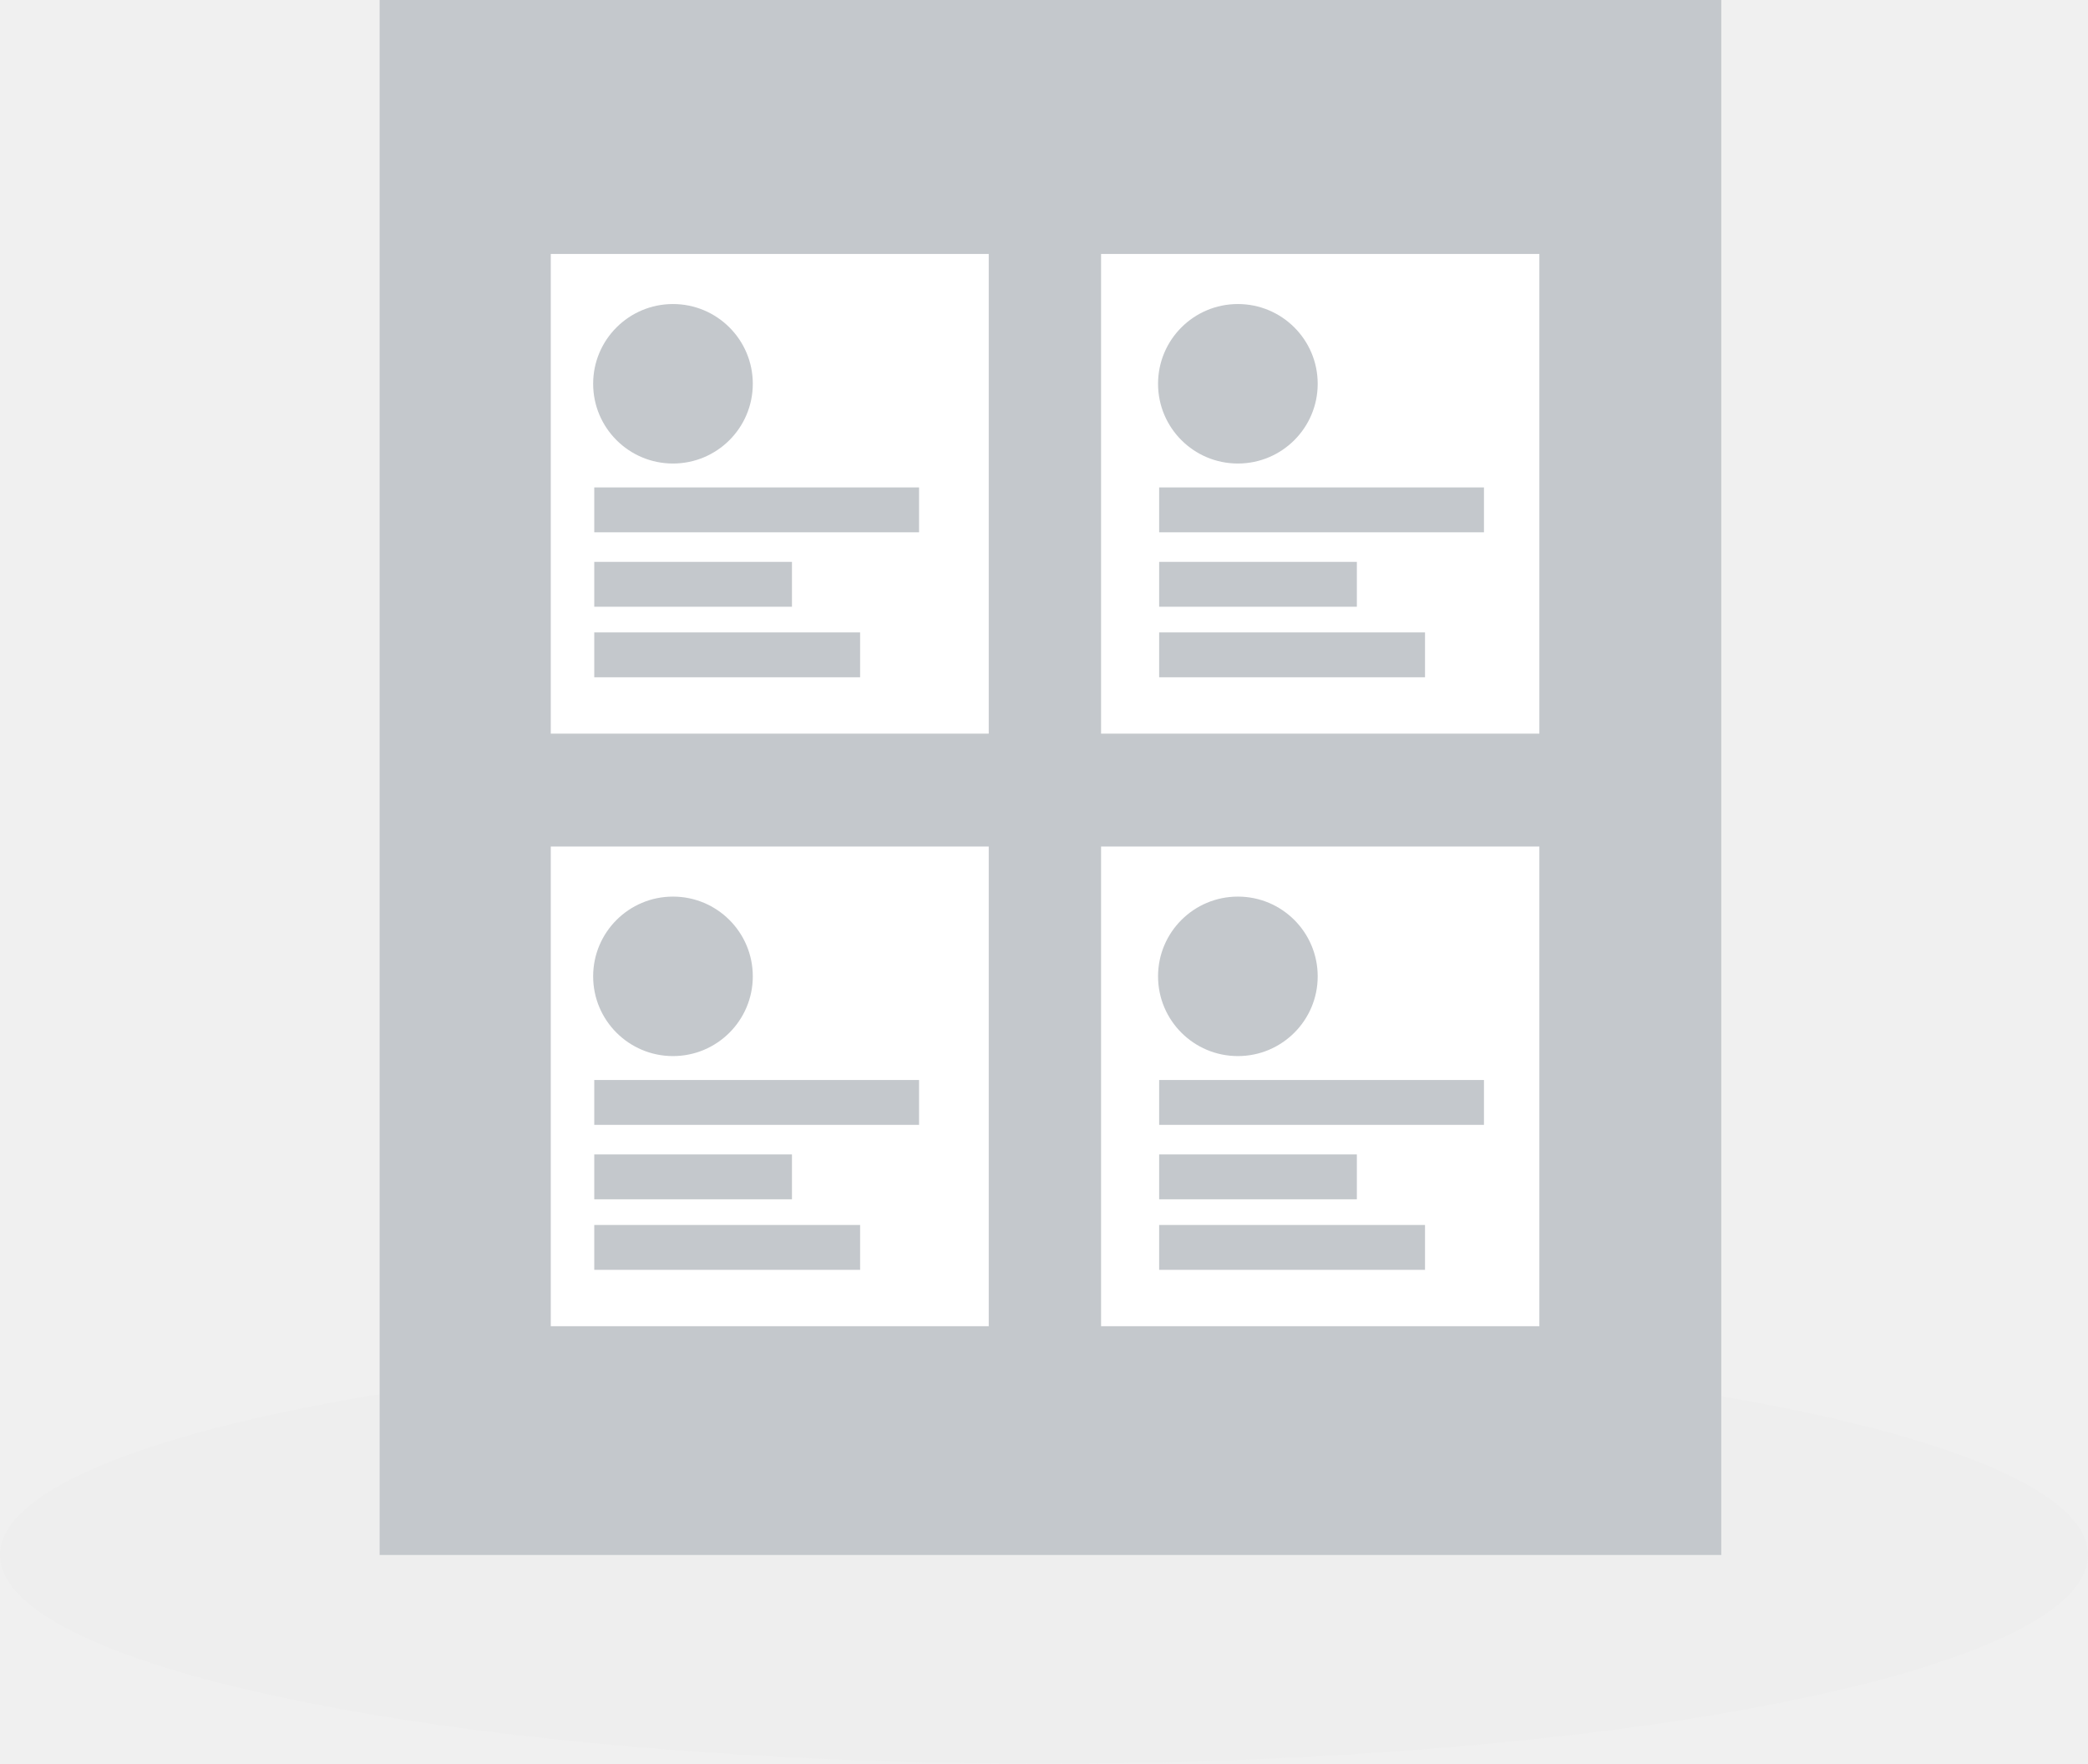
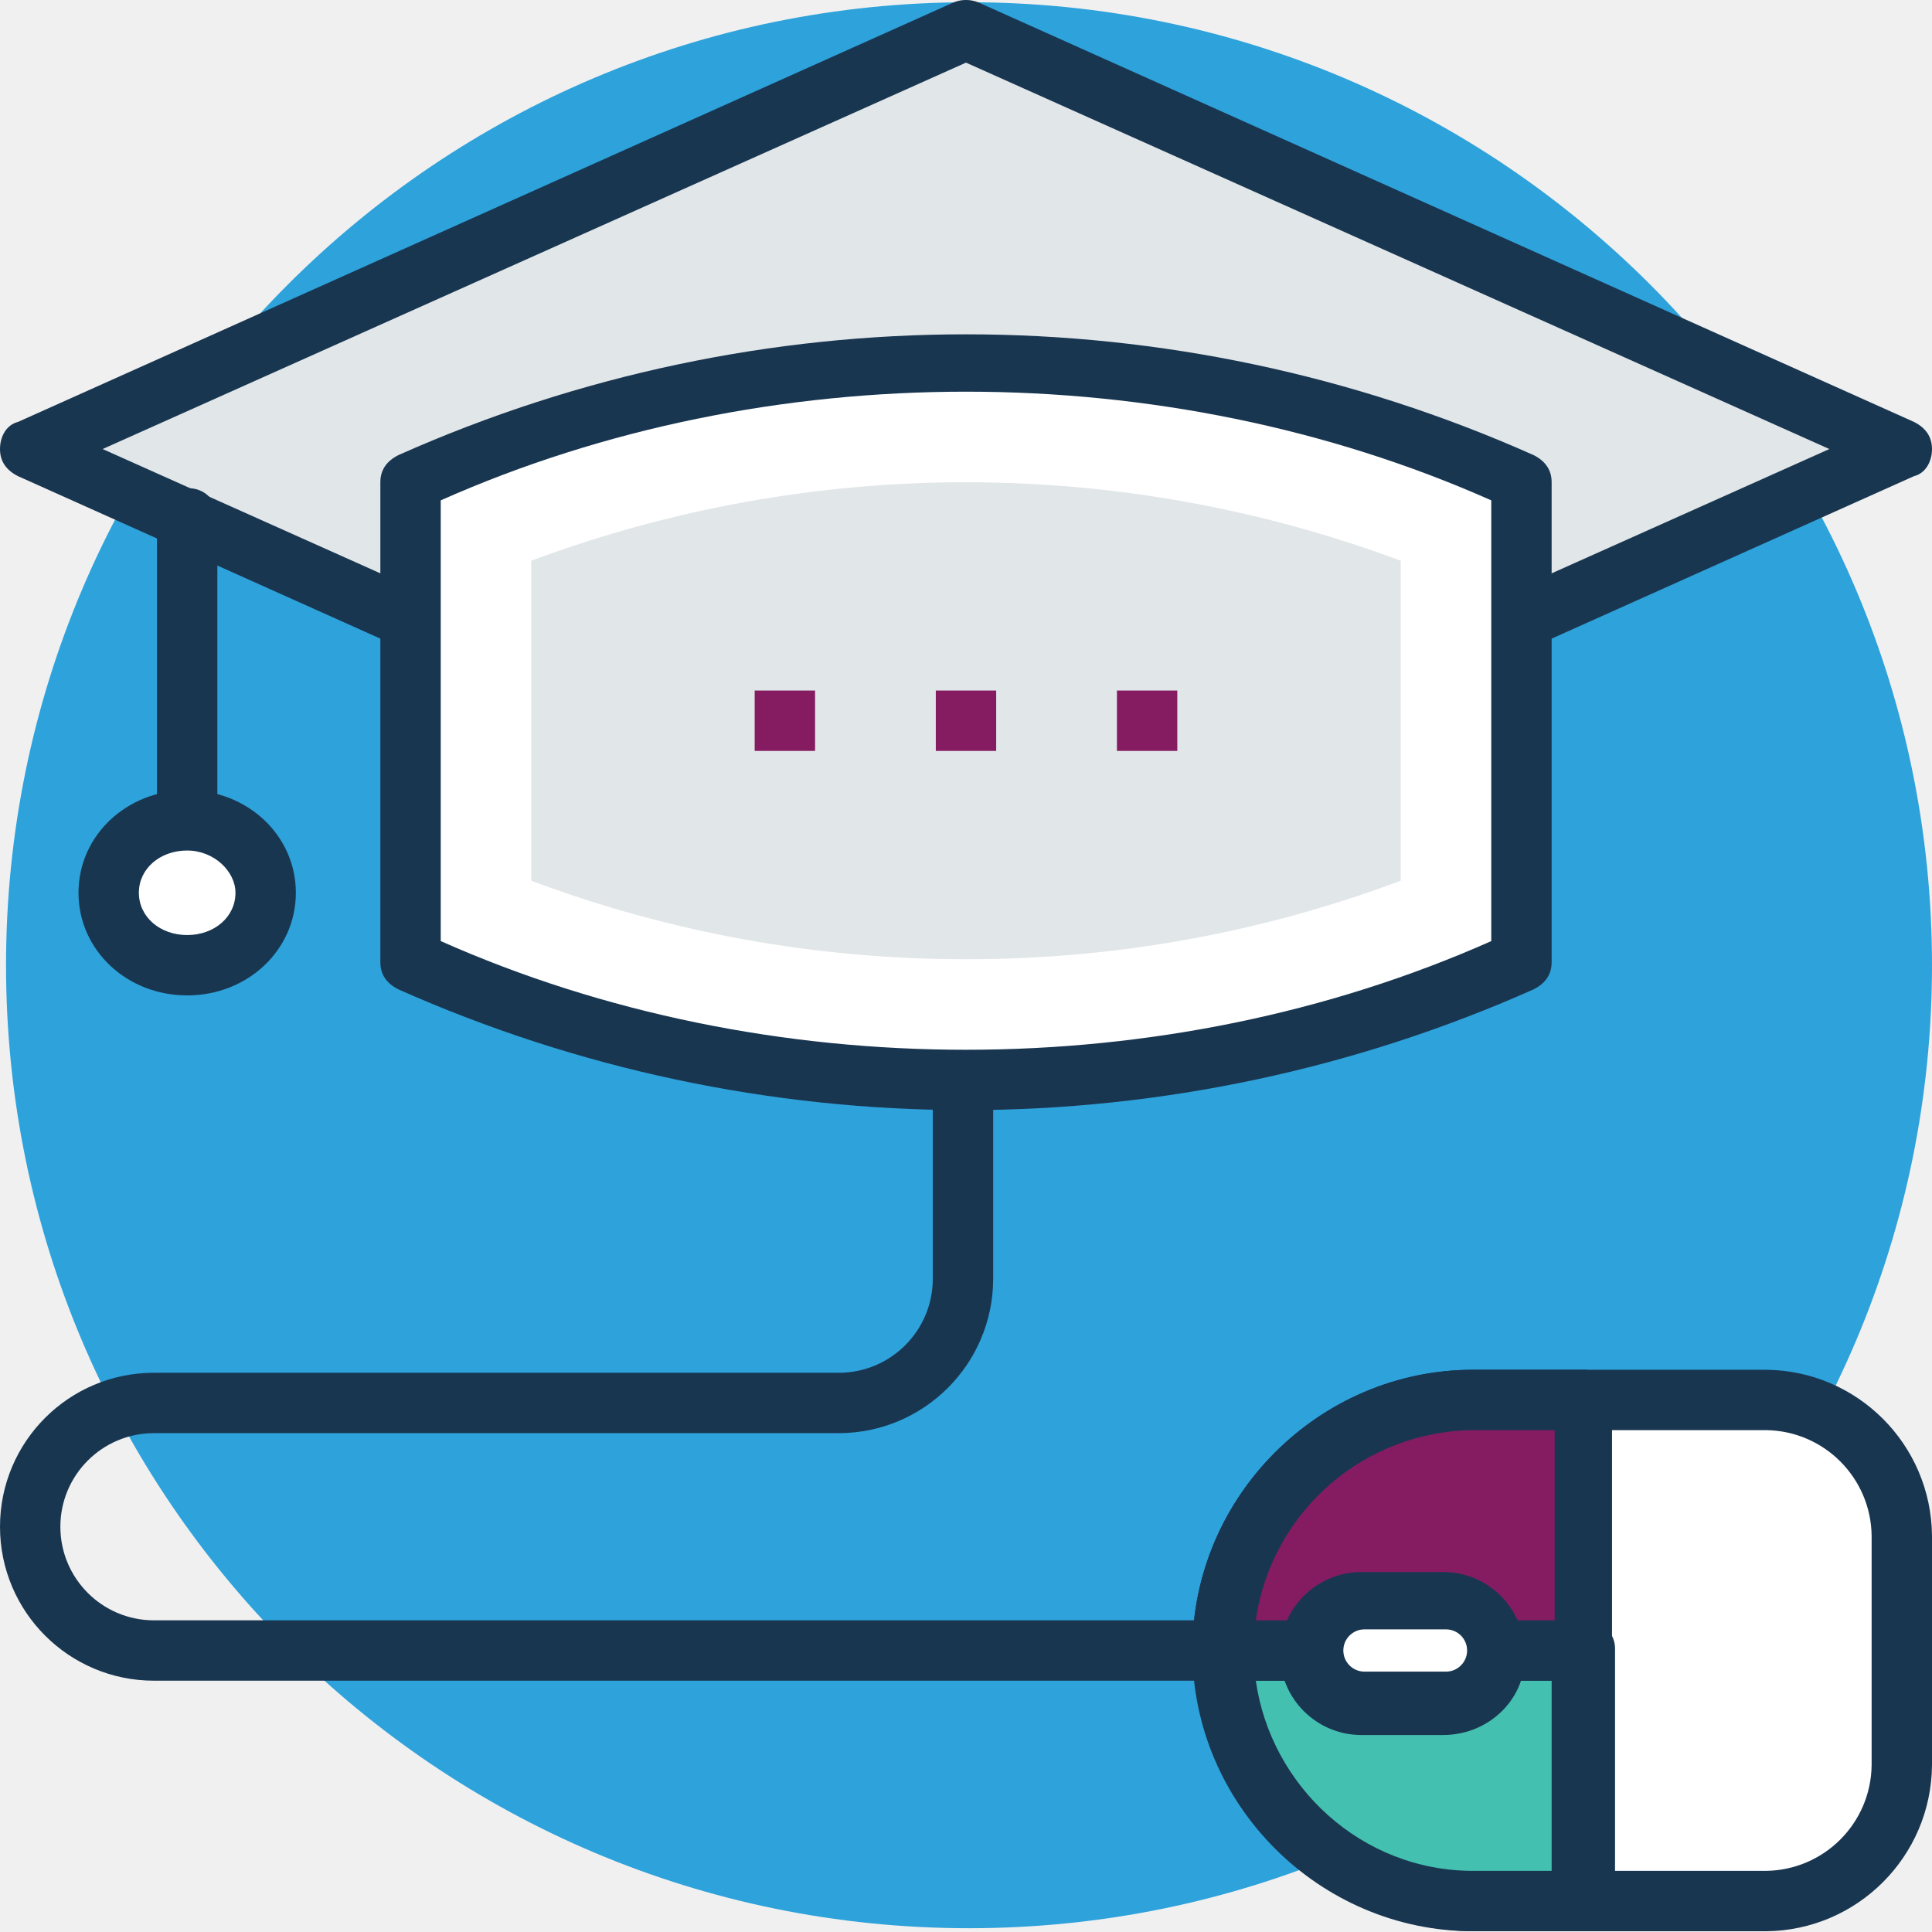
- <svg xmlns="http://www.w3.org/2000/svg" viewBox="157 -1305 148 125" preserveAspectRatio="xMinYMid meet">
-   <defs>
-     <style>
-       .cls-1 {
-         clip-path: url(#clip-Courses);
-       }
- 
-       .cls-2 {
-         fill: #eee;
-       }
- 
-       .cls-3 {
-         fill: #c4c8cc;
-       }
- 
-       .cls-4 {
-         fill: #fff;
-       }
-     </style>
-     <clipPath id="clip-Courses">
-       <rect x="157" y="-1305" width="148" height="125" />
-     </clipPath>
-   </defs>
-   <g id="Courses" class="cls-1">
-     <g id="Group_44" data-name="Group 44" transform="translate(-268 -1781)">
-       <ellipse id="Ellipse_41" data-name="Ellipse 41" class="cls-2" cx="74" cy="14.785" rx="74" ry="14.785" transform="translate(425 571.43)" />
-       <rect id="Rectangle_87" data-name="Rectangle 87" class="cls-3" width="95.097" height="110.215" transform="translate(451.909 476)" />
-       <g id="Group_43" data-name="Group 43" transform="translate(464.04 494)">
-         <rect id="Rectangle_88" data-name="Rectangle 88" class="cls-4" width="31.043" height="34" transform="translate(0)" />
-         <rect id="Rectangle_89" data-name="Rectangle 89" class="cls-4" width="31.043" height="34" transform="translate(0 42)" />
-         <rect id="Rectangle_90" data-name="Rectangle 90" class="cls-4" width="31.067" height="34" transform="translate(39.005)" />
-         <rect id="Rectangle_91" data-name="Rectangle 91" class="cls-4" width="31.067" height="34" transform="translate(39.005 42)" />
-         <rect id="Rectangle_92" data-name="Rectangle 92" class="cls-3" width="23.023" height="3.18" transform="translate(3.081 16.549)" />
-         <rect id="Rectangle_93" data-name="Rectangle 93" class="cls-3" width="23.023" height="3.18" transform="translate(3.081 58.549)" />
-         <rect id="Rectangle_94" data-name="Rectangle 94" class="cls-3" width="23.023" height="3.18" transform="translate(43.122 16.549)" />
-         <rect id="Rectangle_95" data-name="Rectangle 95" class="cls-3" width="23.023" height="3.18" transform="translate(43.122 58.549)" />
-         <rect id="Rectangle_96" data-name="Rectangle 96" class="cls-3" width="14.014" height="3.18" transform="translate(3.081 21.825)" />
-         <rect id="Rectangle_97" data-name="Rectangle 97" class="cls-3" width="18.845" height="3.18" transform="translate(3.081 26.825)" />
-         <rect id="Rectangle_98" data-name="Rectangle 98" class="cls-3" width="14.014" height="3.18" transform="translate(3.081 63.825)" />
-         <rect id="Rectangle_99" data-name="Rectangle 99" class="cls-3" width="18.845" height="3.18" transform="translate(3.081 68.825)" />
-         <rect id="Rectangle_100" data-name="Rectangle 100" class="cls-3" width="14.014" height="3.18" transform="translate(43.122 21.825)" />
-         <rect id="Rectangle_101" data-name="Rectangle 101" class="cls-3" width="18.845" height="3.18" transform="translate(43.122 26.825)" />
-         <rect id="Rectangle_102" data-name="Rectangle 102" class="cls-3" width="14.014" height="3.18" transform="translate(43.122 63.825)" />
-         <rect id="Rectangle_103" data-name="Rectangle 103" class="cls-3" width="18.845" height="3.18" transform="translate(43.122 68.825)" />
-         <ellipse id="Ellipse_42" data-name="Ellipse 42" class="cls-3" cx="5.658" cy="5.652" rx="5.658" ry="5.652" transform="translate(3.003 3.55)" />
-         <ellipse id="Ellipse_43" data-name="Ellipse 43" class="cls-3" cx="5.658" cy="5.652" rx="5.658" ry="5.652" transform="translate(3.003 45.55)" />
-         <ellipse id="Ellipse_44" data-name="Ellipse 44" class="cls-3" cx="5.658" cy="5.652" rx="5.658" ry="5.652" transform="translate(43.044 3.55)" />
-         <ellipse id="Ellipse_45" data-name="Ellipse 45" class="cls-3" cx="5.658" cy="5.652" rx="5.658" ry="5.652" transform="translate(43.044 45.55)" />
-       </g>
+ <svg xmlns="http://www.w3.org/2000/svg" width="496.486" height="496.291" viewBox="0 0 496.486 496.291">
+   <g id="courses" transform="translate(0 -0.097)">
+     <path id="Path_364" data-name="Path 364" d="M247.467,0C384.139,0,494.934,110.795,494.934,247.467S384.139,494.934,247.467,494.934,0,384.139,0,247.467,110.795,0,247.467,0Z" transform="translate(1.551 0.678)" fill="#2ea2db" />
+     <path id="Path_348" data-name="Path 348" d="M248.242,7.661,7.758,115.491l240.484,107.83,240.485-107.83Z" fill="#e1e6e9" />
+     <path id="Path_349" data-name="Path 349" d="M248.242,231.079c-.776,0-2.327,0-3.1-.776L4.655,122.473Q0,120.145,0,115.491c0-3.1,1.552-6.206,4.655-6.982L245.139.679a8.5,8.5,0,0,1,6.206,0L491.83,108.509q4.654,2.328,4.655,6.982c0,3.1-1.551,6.206-4.655,6.982L251.345,230.3C250.57,231.079,249.018,231.079,248.242,231.079ZM26.376,115.491l221.867,99.3,221.867-99.3-221.868-99.3Z" fill="#193651" />
+     <path id="Path_350" data-name="Path 350" d="M390.982,123.248c-89.212-41.115-196.267-41.115-285.479,0V246.593h0c89.212,41.115,196.267,41.115,285.479,0V123.248Z" fill="#fff" />
+     <path id="Path_351" data-name="Path 351" d="M248.242,285.382A359.213,359.213,0,0,1,102.4,254.352q-4.654-2.328-4.655-6.982V124.024q0-4.654,4.655-6.982a358.246,358.246,0,0,1,291.684,0q4.654,2.328,4.655,6.982V247.37q0,4.654-4.655,6.982A359.205,359.205,0,0,1,248.242,285.382ZM113.261,241.939c41.891,18.618,88.436,27.927,134.982,27.927s93.091-9.309,134.982-27.927V128.679c-41.891-18.618-88.436-27.927-134.982-27.927s-93.091,9.309-134.982,27.927v113.26Z" fill="#193651" />
+     <path id="Path_352" data-name="Path 352" d="M248.242,246.594a316.8,316.8,0,0,1-111.709-20.17v-82.23a319.428,319.428,0,0,1,223.418,0v82.23a316.8,316.8,0,0,1-111.709,20.17Z" fill="#e1e6e9" />
+     <path id="Path_353" data-name="Path 353" d="M48.1,218.667a7.329,7.329,0,0,1-7.758-7.758V133.333a7.329,7.329,0,0,1,7.758-7.758,7.329,7.329,0,0,1,7.758,7.758v77.576A7.774,7.774,0,0,1,48.1,218.667Z" fill="#193651" />
+     <ellipse id="Ellipse_20" data-name="Ellipse 20" cx="20.17" cy="18.618" rx="20.17" ry="18.618" transform="translate(27.927 210.909)" fill="#fff" />
+     <g id="Group_311" data-name="Group 311">
+       <path id="Path_354" data-name="Path 354" d="M48.1,255.9c-15.515,0-27.927-11.636-27.927-26.376S32.582,203.151,48.1,203.151s27.927,11.636,27.927,26.376S63.612,255.9,48.1,255.9Zm0-37.236c-6.982,0-12.412,4.655-12.412,10.861s5.43,10.861,12.412,10.861,12.412-4.655,12.412-10.861C60.509,224.1,55.079,218.667,48.1,218.667Z" fill="#193651" />
+       <rect id="Rectangle_234" data-name="Rectangle 234" width="15.515" height="15.515" transform="translate(193.939 177.552)" fill="#851c61" />
+       <rect id="Rectangle_235" data-name="Rectangle 235" width="15.515" height="15.515" transform="translate(240.485 177.552)" fill="#851c61" />
+       <rect id="Rectangle_236" data-name="Rectangle 236" width="15.515" height="15.515" transform="translate(287.03 177.552)" fill="#851c61" />
+     </g>
+     <path id="Path_355" data-name="Path 355" d="M488.727,453.721V394.763a34.764,34.764,0,0,0-34.909-34.909H378.57a64.229,64.229,0,0,0-64.388,64.388h0A64.229,64.229,0,0,0,378.57,488.63h75.249A34.763,34.763,0,0,0,488.727,453.721Z" fill="#fff" />
+     <path id="Path_356" data-name="Path 356" d="M453.818,352.1H378.57c-39.564,0-72.145,32.582-72.145,72.145s32.582,72.145,72.145,72.145h75.249a43.046,43.046,0,0,0,42.667-42.667V394.762A43.047,43.047,0,0,0,453.818,352.1ZM480.97,453.721a27.487,27.487,0,0,1-27.152,27.152H378.57a56.63,56.63,0,1,1,0-113.26h75.249a27.487,27.487,0,0,1,27.152,27.152v58.956Z" fill="#193651" />
+     <path id="Path_357" data-name="Path 357" d="M378.57,488.63H406.5V424.242H314.182A64.229,64.229,0,0,0,378.57,488.63Z" fill="#44c0b0" />
+     <path id="Path_358" data-name="Path 358" d="M407.273,496.388H379.346c-39.564,0-72.145-32.582-72.145-72.145a7.329,7.329,0,0,1,7.758-7.758h92.315a7.329,7.329,0,0,1,7.758,7.758v64.388A7.776,7.776,0,0,1,407.273,496.388ZM322.715,432c3.879,27.151,27.152,48.873,55.855,48.873h20.17V432Z" fill="#193651" />
+     <path id="Path_359" data-name="Path 359" d="M407.273,359.855H379.346a64.229,64.229,0,0,0-64.388,64.388h92.315Z" fill="#851c61" />
+     <path id="Path_360" data-name="Path 360" d="M407.273,432H314.182a7.329,7.329,0,0,1-7.758-7.758c0-39.564,32.582-72.145,72.145-72.145H406.5a7.329,7.329,0,0,1,7.758,7.758v64.388C415.03,428.9,411.152,432,407.273,432Zm-84.558-15.515h76.8V367.612h-20.17A57.011,57.011,0,0,0,322.715,416.485Z" fill="#193651" />
+     <path id="Path_361" data-name="Path 361" d="M336.679,424.242a13.075,13.075,0,0,0,13.188,13.188h20.945a13.188,13.188,0,0,0,0-26.376H349.867A13.076,13.076,0,0,0,336.679,424.242Z" fill="#fff" />
+     <g id="Group_312" data-name="Group 312">
+       <path id="Path_362" data-name="Path 362" d="M370.812,445.964H349.867a20.945,20.945,0,0,1,0-41.89h20.945a20.858,20.858,0,0,1,20.945,20.945C392.533,435.879,383.224,445.964,370.812,445.964Zm-20.17-27.152a5.43,5.43,0,0,0,0,10.86h20.945a5.43,5.43,0,0,0,0-10.86Z" fill="#193651" />
+       <path id="Path_363" data-name="Path 363" d="M314.182,432H39.564a39.564,39.564,0,1,1,0-79.128h176.1a24.169,24.169,0,0,0,24.048-24.048V279.176a7.758,7.758,0,0,1,15.516,0v49.648a39.73,39.73,0,0,1-39.564,39.564H39.564a24.048,24.048,0,0,0,0,48.1H314.182a7.758,7.758,0,1,1,0,15.516Z" fill="#193651" />
    </g>
  </g>
</svg>
